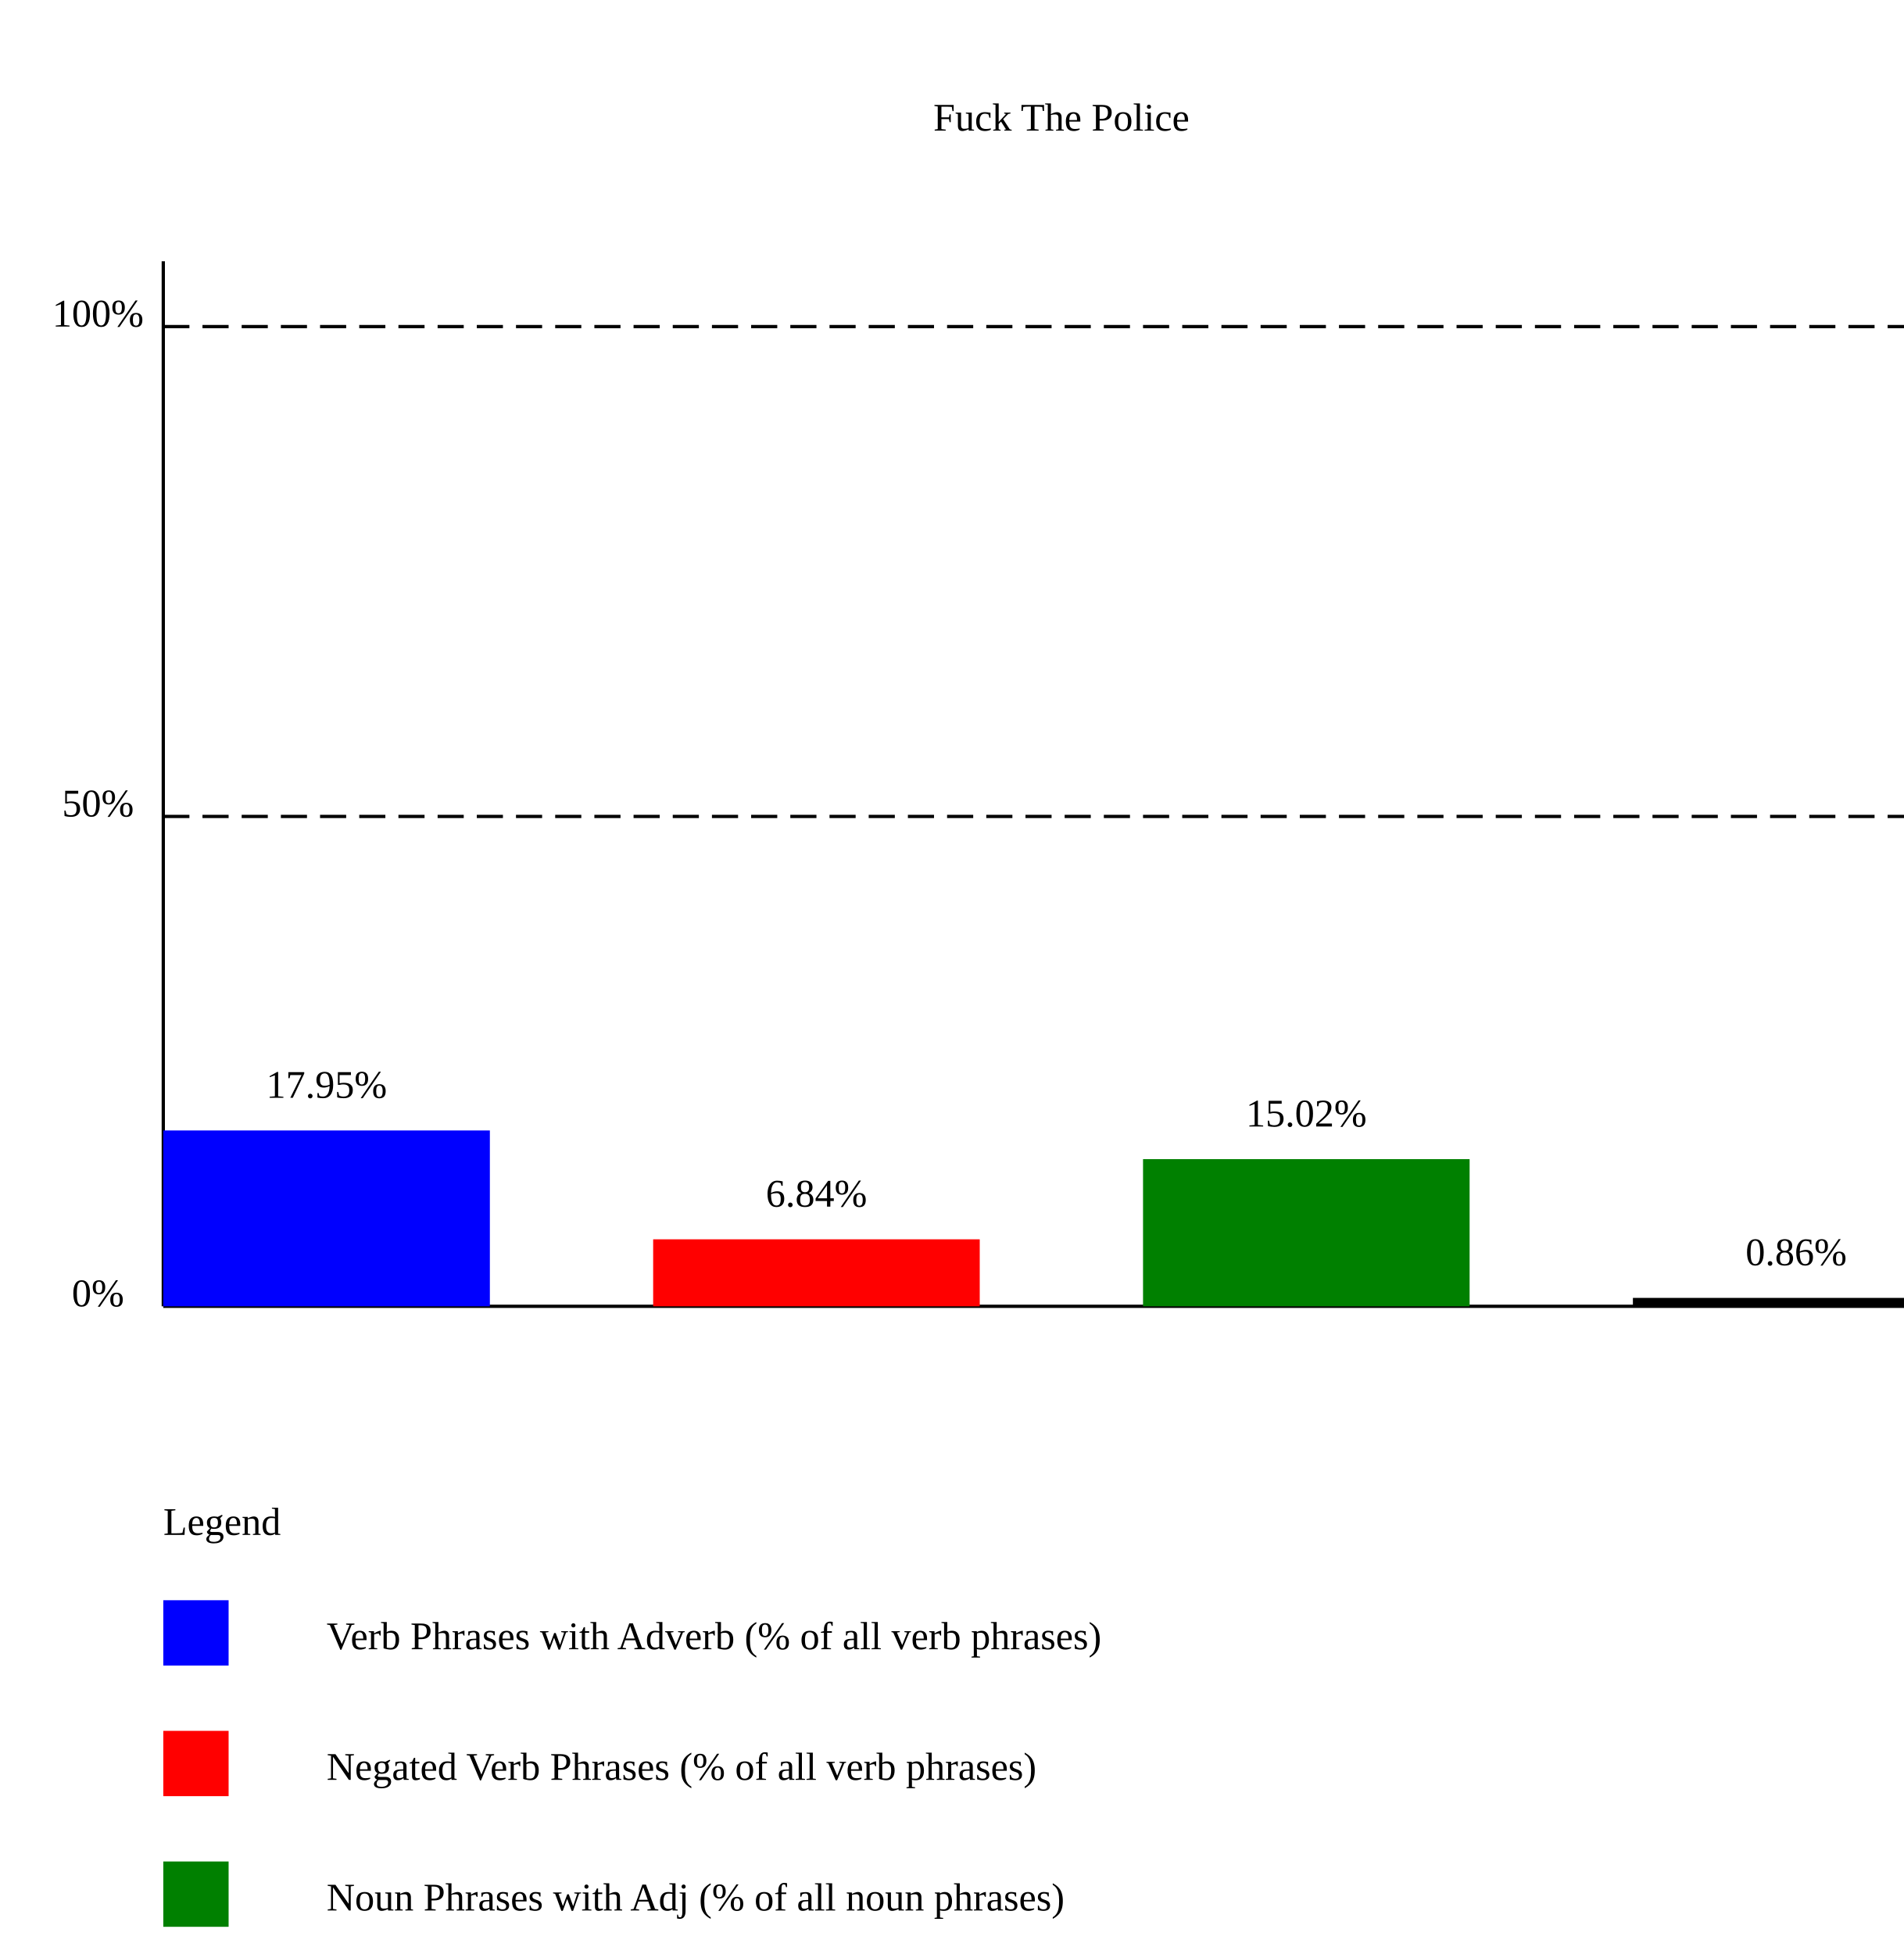
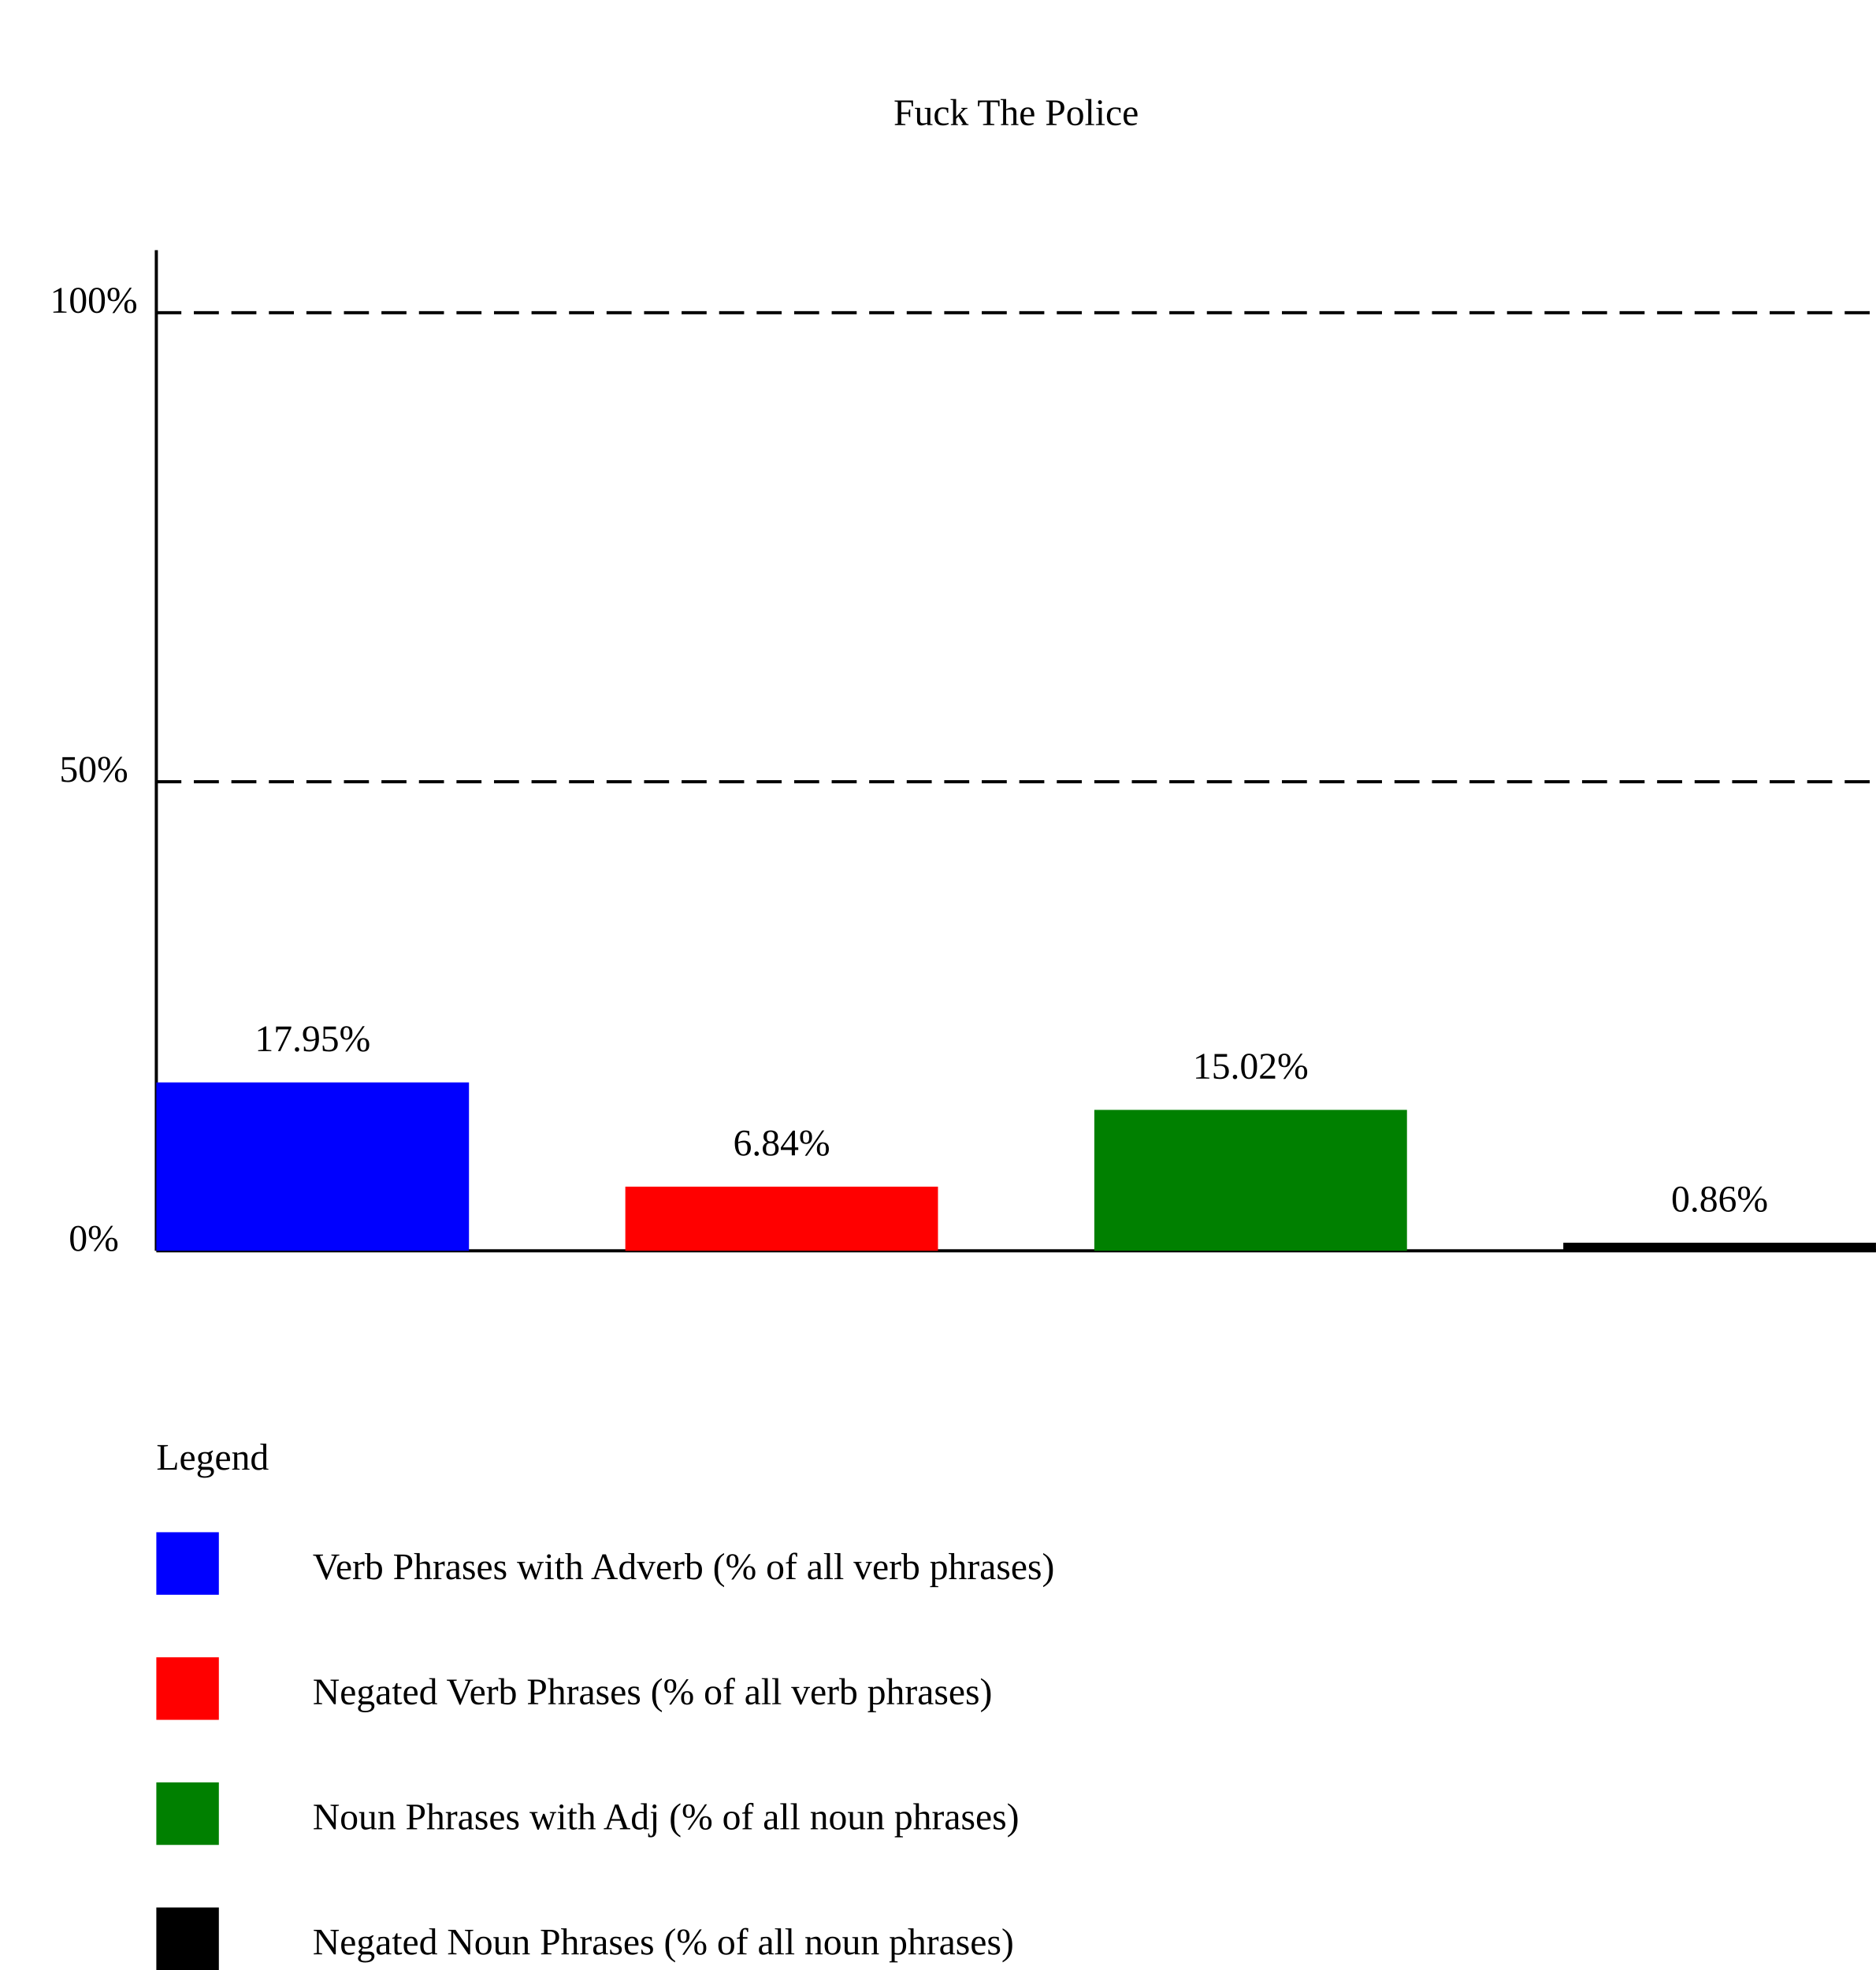
- <svg xmlns="http://www.w3.org/2000/svg" width="100%" height="100%">
+ <svg xmlns="http://www.w3.org/2000/svg" width="100%" height="100%" viewBox="0 0 600 630" preserveAspectRatio="xMidYMid">
  <text x="325" y="40" text-anchor="middle">Fuck The Police</text>
  <line x1="50" y1="400" x2="600" y2="400" style="stroke:rgb(0,0,0);stroke-width:1" />
  <line x1="50" y1="400" x2="50" y2="80" style="stroke:rgb(0,0,0);stroke-width:1" />
  <text x="30" y="400" text-anchor="middle">0%</text>
  <text x="30" y="250" text-anchor="middle">50%</text>
  <text x="30" y="100" text-anchor="middle">100%</text>
  <line x1="50" y1="250" x2="600" y2="250" style="stroke:rgb(0,0,0);stroke-width:1" stroke-dasharray="8 4" />
  <line x1="50" y1="100" x2="600" y2="100" style="stroke:rgb(0,0,0);stroke-width:1" stroke-dasharray="8 4" />
  <rect x="50" y="346.154" width="100" height="53.846" style="fill:blue" />
  <rect x="200" y="379.487" width="100" height="20.513" style="fill:red" />
  <rect x="350" y="354.936" width="100" height="45.064" style="fill:green" />
  <rect x="500" y="397.425" width="100" height="2.575" style="fill:black" />
  <text x="100" y="336.154" text-anchor="middle">17.95%</text>
  <text x="250" y="369.487" text-anchor="middle">6.84%</text>
  <text x="400" y="344.936" text-anchor="middle">15.02%</text>
  <text x="550" y="387.425" text-anchor="middle">0.86%</text>
  <text x="50" y="470" text-anchor="left">Legend</text>
  <rect x="50" y="490" width="20" height="20" style="fill:blue" />
  <text x="100" y="505" text-anchor="left">Verb Phrases with Adverb (% of all verb phrases)</text>
  <rect x="50" y="530" width="20" height="20" style="fill:red" />
  <text x="100" y="545" text-anchor="left">Negated Verb Phrases (% of all verb phrases)</text>
  <rect x="50" y="570" width="20" height="20" style="fill:green" />
  <text x="100" y="585" text-anchor="left">Noun Phrases with Adj (% of all noun phrases)</text>
  <rect x="50" y="610" width="20" height="20" style="fill:black" />
  <text x="100" y="625" text-anchor="left">Negated Noun Phrases (% of all noun phrases)</text>
</svg>
